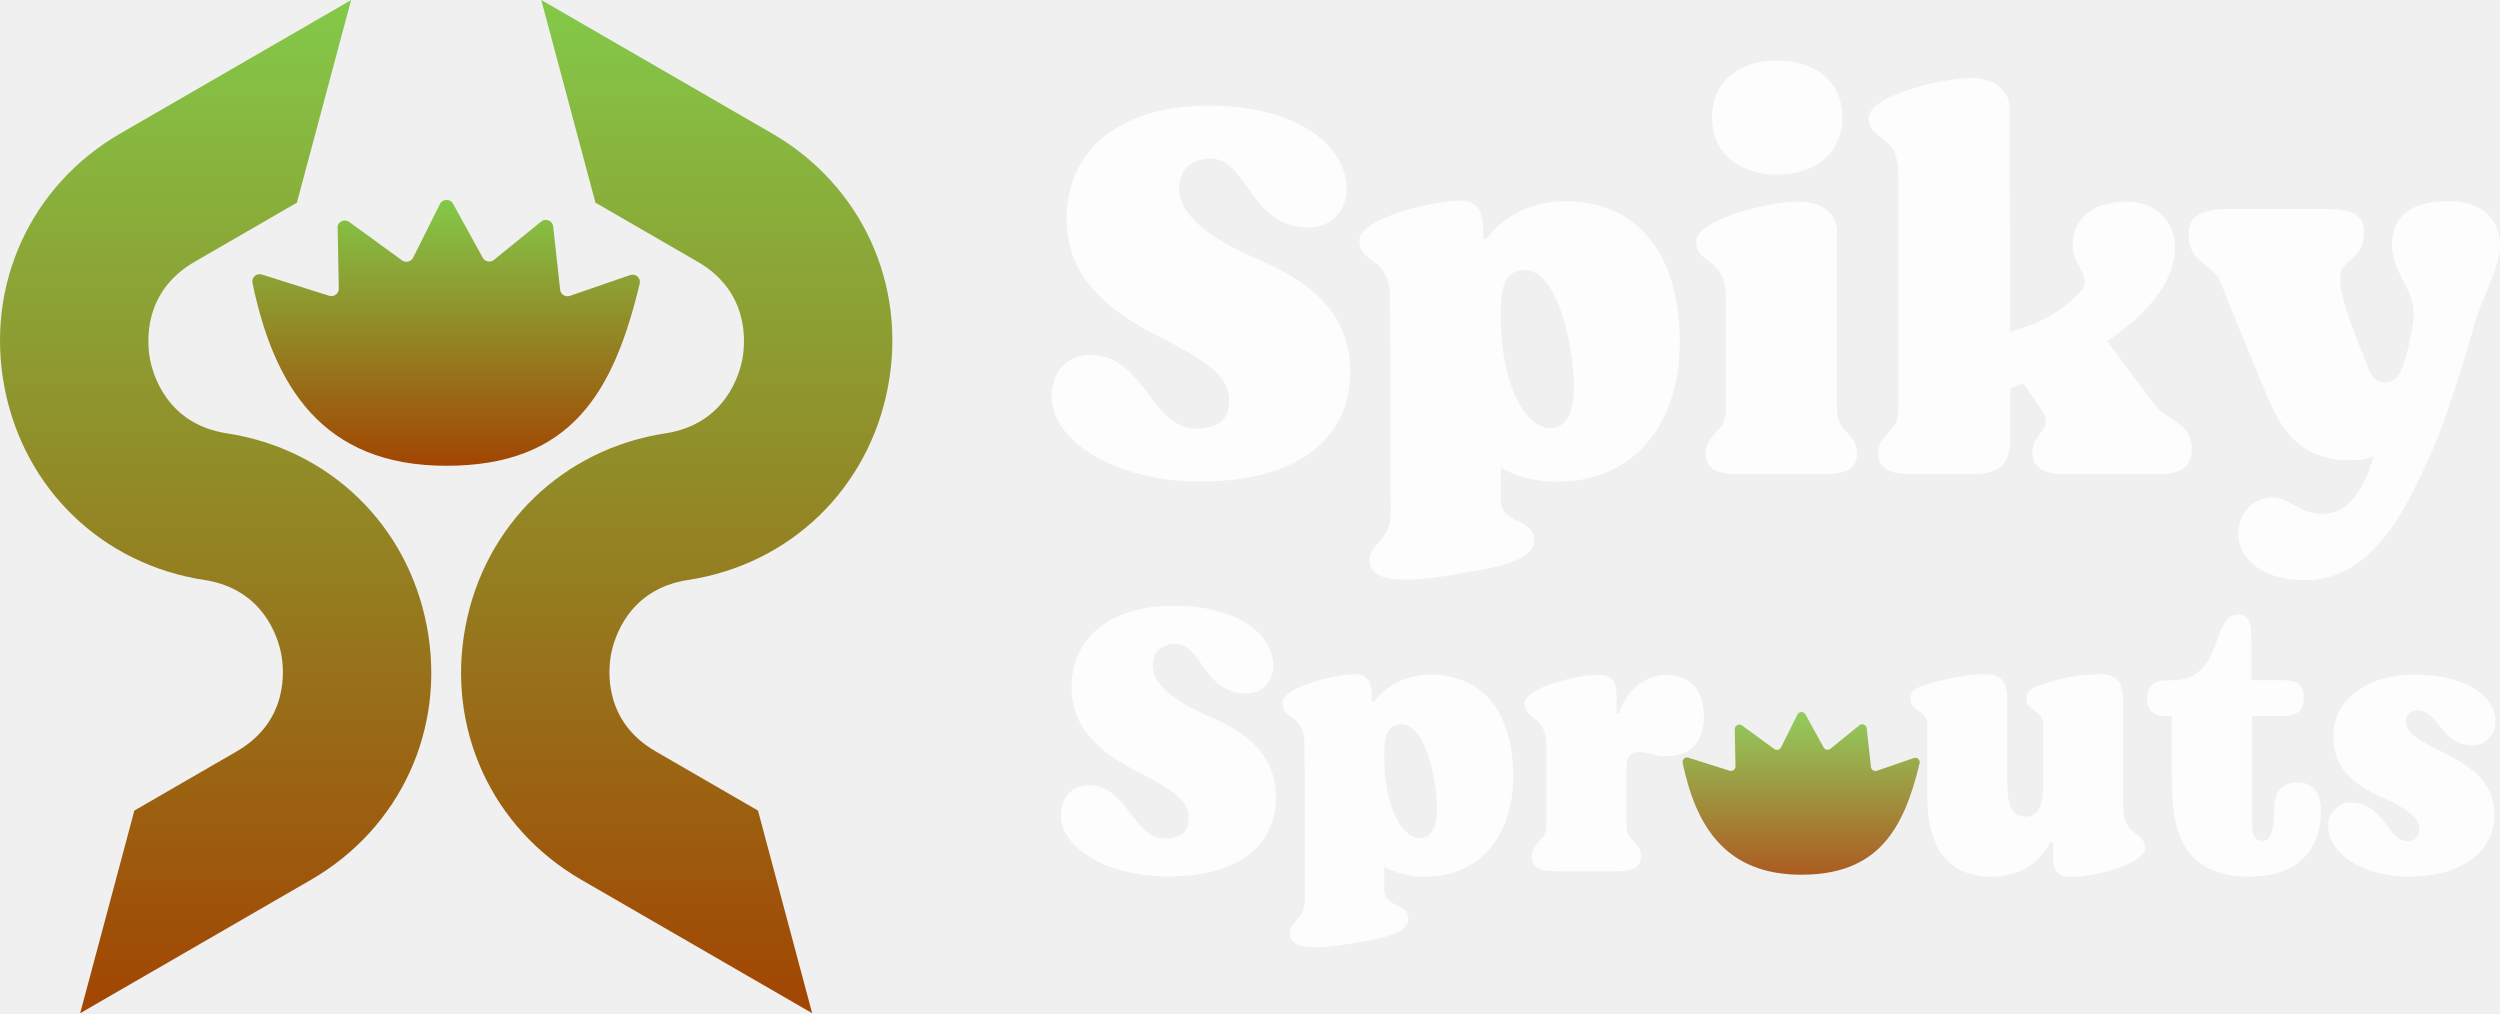
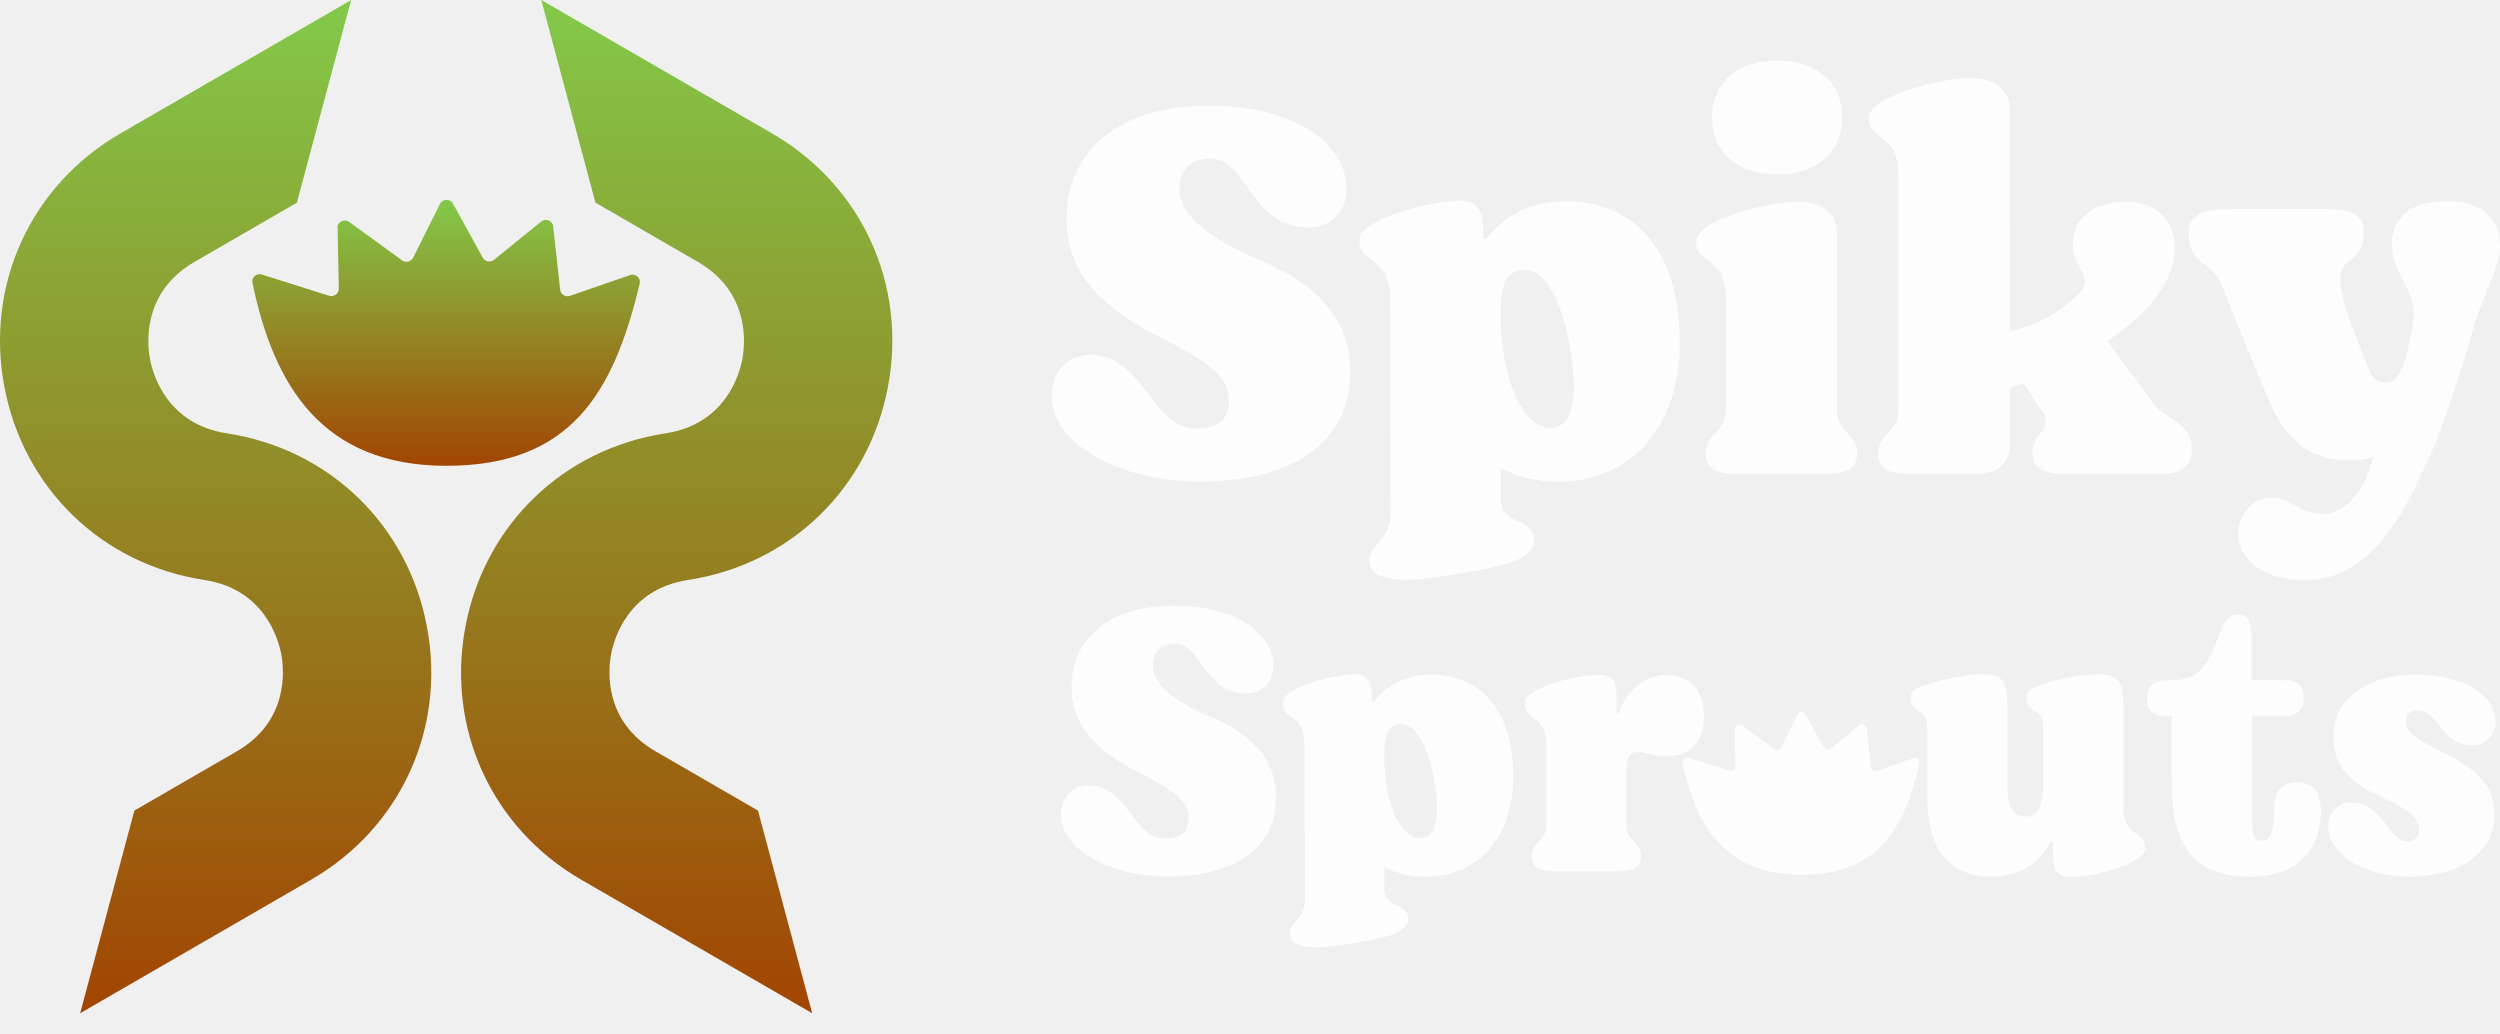
- <svg xmlns="http://www.w3.org/2000/svg" width="454" height="184" viewBox="0 0 454 184" fill="none">
-   <path opacity="0.87" d="M190.994 72.05C190.994 66.946 194.36 64.441 198.011 64.441C207.815 64.441 209.071 77.83 217.144 77.83C220.12 77.83 223.201 76.963 223.201 72.821C223.201 68.298 219.645 65.793 209.641 60.689C197.241 54.328 193.685 47.205 193.685 39.692C193.685 27.75 202.823 19.18 219.455 19.18C236.086 19.18 244.55 26.788 244.55 34.302C244.55 38.349 241.573 41.33 237.722 41.33C227.053 41.33 226.473 28.807 219.93 28.807C216.659 28.807 214.158 30.445 214.158 34.197C214.158 37.949 217.239 42.282 228.489 47.1C238.197 51.243 245.215 57.023 245.215 67.612C245.215 78.201 237.427 87.448 217.905 87.448C202.614 87.448 190.984 80.125 190.984 72.04L190.994 72.05Z" fill="white" />
-   <path opacity="0.87" d="M248.696 101.703C248.696 99.97 250.236 98.913 251.387 97.18C252.062 96.218 252.537 95.066 252.537 93.428L252.442 54.337C252.442 50.586 251.292 49.043 249.941 47.891C248.496 46.643 246.86 46.157 246.86 43.653C246.86 39.806 259.65 36.435 265.422 36.435C267.828 36.435 269.369 37.977 269.369 41.634V43.367H269.949C273.03 39.13 278.412 36.53 284.184 36.53C295.918 36.53 305.047 44.329 305.047 62.336C305.047 76.392 297.164 87.467 282.929 87.467C278.317 87.467 275.236 86.41 272.545 84.962V90.838C272.545 92.666 273.6 93.628 274.951 94.304C276.871 95.266 278.602 95.847 278.602 98.151C278.602 101.998 271.099 103.16 265.337 104.122C256.778 105.664 248.705 106.341 248.705 101.713L248.696 101.703ZM285.81 70.221C285.81 63.003 282.929 49.033 276.871 49.033C273.125 49.033 272.545 52.499 272.545 56.547V57.604C272.545 69.45 276.872 77.725 281.483 77.725C283.794 77.725 285.81 76.087 285.81 70.212V70.221Z" fill="white" />
-   <path opacity="0.87" d="M309.754 82.353C309.754 78.697 313.406 78.506 313.406 74.649V54.233C313.406 49.805 311.866 48.653 310.43 47.491C309.184 46.624 308.024 45.853 308.024 43.834C308.024 39.987 320.814 36.616 326.586 36.616C331.198 36.616 333.604 39.12 333.604 42.006V74.649C333.604 78.496 337.255 78.697 337.255 82.353C337.255 85.82 334.079 86.105 330.713 86.105H316.287C312.921 86.105 309.745 85.82 309.745 82.353H309.754ZM310.905 21.303C310.905 15.047 315.517 11 322.735 11C329.952 11 334.564 15.047 334.564 21.303C334.564 27.56 329.952 31.702 322.735 31.702C315.517 31.702 310.905 27.56 310.905 21.303Z" fill="white" />
-   <path opacity="0.87" d="M398.029 81.582C398.029 84.277 396.678 86.105 392.066 86.105H375.045C370.528 86.105 369.083 84.467 369.083 82.153C369.083 79.363 371.488 78.497 371.488 76.468C371.488 75.888 371.298 75.116 370.528 74.154L367.447 69.631L365.041 70.498V79.554C365.041 81.192 364.851 82.639 364.176 83.791C363.31 85.239 361.58 86.105 358.118 86.105H347.639C344.273 86.105 341.097 85.82 341.097 82.353C341.097 78.697 344.748 78.506 344.748 74.65V31.798C344.748 27.369 343.208 26.217 341.772 25.055C340.526 24.189 339.366 23.418 339.366 21.399C339.366 17.552 352.156 14.181 357.928 14.181C362.54 14.181 364.946 16.685 364.946 19.57L365.041 60.204C371.679 58.566 375.235 55.585 377.641 53.176C380.427 50.481 376.395 48.453 376.395 44.701C376.395 39.311 380.437 36.616 386.304 36.616C391.306 36.616 394.957 39.987 394.957 44.901C394.957 51.452 389.575 57.318 382.652 61.946L391.211 73.402C393.426 76.383 398.038 76.678 398.038 81.591L398.029 81.582Z" fill="white" />
-   <path opacity="0.87" d="M406.492 96.99C406.492 93.333 408.993 90.343 412.739 90.343C415.716 90.343 417.646 93.323 421.678 93.323C426.585 93.323 429.276 88.8 431.102 82.829C430.332 83.21 429.086 83.601 426.965 83.601C418.797 83.601 415.041 79.458 412.159 73.012C409.278 65.984 406.197 58.861 403.506 51.824C401.87 47.396 397.449 48.262 397.449 42.387C397.449 39.406 399.56 37.959 404.856 37.959H422.743C428.325 37.959 429.286 39.882 429.286 42.101C429.286 47.691 424.959 46.624 424.959 50.576C424.959 54.138 427.365 60.013 429.771 66.079C430.541 68.098 431.016 69.45 433.327 69.45C435.638 69.45 436.503 66.469 437.273 63.384C437.948 60.499 438.234 58.956 438.329 57.128C438.519 52.509 434.382 49.71 434.382 44.32C434.382 39.216 438.034 36.521 444.576 36.521C451.119 36.521 454 40.082 454 44.71C454 48.462 450.729 54.052 449.283 59.156C447.838 64.451 446.107 69.745 444.472 74.564C442.741 79.858 440.43 84.772 438.319 89.01C433.413 98.932 427.26 105.379 418.512 105.379C411.399 105.379 406.492 101.818 406.492 96.999V96.99Z" fill="white" />
-   <path opacity="0.87" d="M192.658 148.088C192.658 144.412 195.083 142.613 197.717 142.613C204.782 142.613 205.685 152.25 211.496 152.25C213.645 152.25 215.86 151.621 215.86 148.64C215.86 145.384 213.302 143.574 206.094 139.899C197.156 135.318 194.598 130.186 194.598 124.777C194.598 116.178 201.178 110.007 213.16 110.007C225.141 110.007 231.237 115.483 231.237 120.891C231.237 123.805 229.088 125.958 226.32 125.958C218.637 125.958 218.219 116.94 213.511 116.94C211.153 116.94 209.356 118.12 209.356 120.825C209.356 123.529 211.572 126.653 219.673 130.119C226.672 133.1 231.722 137.261 231.722 144.889C231.722 152.516 226.111 159.173 212.057 159.173C201.045 159.173 192.667 153.897 192.667 148.079L192.658 148.088Z" fill="white" />
-   <path opacity="0.87" d="M234.204 169.457C234.204 168.209 235.316 167.448 236.143 166.2C236.628 165.505 236.971 164.677 236.971 163.496L236.904 135.337C236.904 132.633 236.077 131.519 235.107 130.69C234.07 129.786 232.891 129.443 232.891 127.643C232.891 124.872 242.106 122.444 246.261 122.444C247.992 122.444 249.104 123.558 249.104 126.186V127.433H249.523C251.739 124.386 255.618 122.51 259.774 122.51C268.228 122.51 274.798 128.129 274.798 141.098C274.798 151.221 269.121 159.201 258.87 159.201C255.542 159.201 253.327 158.439 251.387 157.401V161.629C251.387 162.943 252.147 163.639 253.117 164.124C254.506 164.819 255.751 165.238 255.751 166.895C255.751 169.666 250.35 170.504 246.195 171.2C240.033 172.314 234.213 172.79 234.213 169.466L234.204 169.457ZM260.943 146.774C260.943 141.575 258.861 131.519 254.506 131.519C251.805 131.519 251.387 134.014 251.387 136.928V137.689C251.387 146.222 254.506 152.183 257.824 152.183C259.489 152.183 260.943 151.002 260.943 146.774Z" fill="white" />
-   <path opacity="0.87" d="M278.184 155.516C278.184 152.878 280.818 152.745 280.818 149.964V135.471C280.818 132.557 279.848 131.452 278.878 130.681C277.908 129.852 276.871 129.433 276.871 127.767C276.871 124.996 285.877 122.567 290.308 122.567C292.733 122.567 293.56 123.605 293.56 126.31V129.5H293.979C295.576 124.786 299.38 122.567 302.499 122.567C307.206 122.567 309.422 125.615 309.422 130.128C309.422 134.642 307.063 137.337 302.565 137.337C300.141 137.337 299.522 136.575 297.373 136.575C296.128 136.575 295.367 137.337 295.367 139.422V149.964C295.367 152.735 298.001 152.878 298.001 155.516C298.001 158.011 295.719 158.22 293.294 158.22H282.91C280.485 158.22 278.203 158.011 278.203 155.516H278.184Z" fill="white" />
-   <path opacity="0.87" d="M349.997 144.489V131.728C349.997 130.338 349.37 129.786 348.752 129.3C347.924 128.671 346.954 128.329 346.954 126.805C346.954 125.691 347.649 125.005 349.237 124.52C355.189 122.644 358.584 122.434 360.315 122.434C363.71 122.434 364.537 123.958 364.537 127.633V142.336C364.537 146.012 365.298 148.298 367.865 148.298C370.29 148.298 371.051 145.803 371.051 142.336V131.728C371.051 130.338 370.423 129.786 369.805 129.3C368.978 128.671 368.008 128.329 368.008 126.805C368.008 125.691 368.702 125.005 370.29 124.52C374.655 122.786 379.362 122.434 381.302 122.434C384.697 122.434 385.59 124.101 385.59 127.776V146.431C385.59 149.345 386.56 150.383 387.53 151.145C388.5 151.973 389.537 152.392 389.537 154.059C389.537 156.83 380.532 159.258 376.1 159.258C373.675 159.258 372.848 158.144 372.848 155.516V152.878H372.43C370.347 156.897 366.477 159.192 361.694 159.192C353.449 159.192 349.988 153.64 349.988 144.489H349.997Z" fill="white" />
-   <path opacity="0.87" d="M394.396 140.118V130.062H392.808C391.144 129.995 389.898 128.881 389.898 126.938C389.898 124.167 391.562 123.539 393.569 123.539H394.539C403.753 123.539 401.604 111.607 406.378 111.607C408.46 111.607 408.869 113.131 408.869 116.463V123.539H414.898C416.838 123.539 418.359 124.234 418.359 126.519C418.359 128.805 417.456 130.052 414.556 130.052H408.945V149.06C408.945 151.488 409.288 152.669 410.819 152.669C412.131 152.669 412.968 151.554 412.968 146.917C412.968 143.86 414.489 142.06 417.19 142.06C419.89 142.06 421.478 143.793 421.478 147.336C421.478 153.373 418.15 159.192 408.527 159.192C394.263 159.192 394.396 147.612 394.396 140.118Z" fill="white" />
-   <path opacity="0.87" d="M422.791 149.964C422.791 147.679 424.664 145.736 426.804 145.736C433.032 145.736 433.593 152.745 437.121 152.745C438.433 152.745 439.337 152.116 439.337 150.669C439.337 148.869 438.091 147.336 432.823 144.917C426.794 142.146 423.751 139.365 423.751 133.68C423.751 126.329 430.75 122.51 438.367 122.51C448.066 122.51 453.192 126.529 453.192 131.109C453.192 133.395 451.318 135.337 449.179 135.337C442.95 135.337 443.15 129.024 438.928 129.024C437.749 129.024 436.921 129.719 436.921 130.824C436.921 132.49 437.264 133.461 443.568 136.575C449.388 139.489 452.992 142.327 452.992 148.021C452.992 154.611 446.963 159.192 437.616 159.192C428.268 159.192 422.791 154.544 422.791 149.964Z" fill="white" />
-   <path opacity="0.87" d="M315.032 132.414L315.165 139.156C315.175 139.718 314.633 140.127 314.091 139.956L306.616 137.594C306.027 137.404 305.447 137.918 305.57 138.527C307.938 149.897 313.254 158.849 327.118 158.849C340.983 158.849 345.699 150.726 348.6 138.613C348.752 137.984 348.153 137.451 347.544 137.661L340.85 139.965C340.355 140.137 339.823 139.803 339.766 139.28L338.995 132.261C338.929 131.614 338.168 131.3 337.655 131.709L332.405 135.975C332.006 136.299 331.416 136.185 331.169 135.728L327.87 129.728C327.546 129.147 326.709 129.167 326.415 129.757L323.438 135.728C323.21 136.185 322.63 136.328 322.221 136.023L316.344 131.738C315.793 131.338 315.023 131.738 315.042 132.423L315.032 132.414Z" fill="url(#paint0_linear_969_340)" />
-   <path d="M161.265 70.201C157.789 88.707 143.521 102.501 124.925 105.326C114.02 107.001 111.494 116.065 110.969 118.808C110.461 121.55 109.51 130.927 119.054 136.444L137.651 147.2C140.947 159.516 144.161 171.52 147.49 184L105.591 159.779C89.306 150.369 81.025 132.322 84.518 113.816C87.994 95.309 102.262 81.531 120.858 78.691C131.763 77.016 134.289 67.951 134.814 65.209C135.322 62.466 136.273 53.09 126.729 47.556L108.132 36.8C104.853 24.533 101.573 12.267 98.293 0L140.192 24.221C156.477 33.631 164.758 51.678 161.265 70.184V70.201Z" fill="url(#paint1_linear_969_340)" />
-   <path d="M0.785 70.201C4.261 88.707 18.528 102.501 37.125 105.326C48.03 107.001 50.556 116.065 51.08 118.808C51.589 121.55 52.54 130.926 42.996 136.444L24.399 147.2C21.103 159.516 17.889 171.52 14.56 184L56.459 159.779C72.743 150.369 81.025 132.322 77.532 113.816C74.055 95.309 59.788 81.531 41.192 78.691C30.286 77.016 27.761 67.951 27.236 65.209C26.728 62.466 25.777 53.09 35.321 47.556L53.917 36.8C57.197 24.55 60.477 12.283 63.757 0.016L21.857 24.238C5.573 33.663 -2.692 51.694 0.785 70.201Z" fill="url(#paint2_linear_969_340)" />
-   <path d="M61.313 41.381L61.526 52.4C61.543 53.32 60.657 53.993 59.772 53.714L47.555 49.855C46.587 49.543 45.636 50.38 45.849 51.382C49.719 69.954 58.411 84.586 81.058 84.586C103.705 84.586 111.429 71.317 116.168 51.513C116.414 50.495 115.43 49.608 114.43 49.953L103.492 53.73C102.672 54.009 101.802 53.468 101.72 52.597L100.458 41.135C100.343 40.068 99.097 39.559 98.277 40.232L89.7 47.194C89.044 47.72 88.076 47.539 87.666 46.8L82.271 36.997C81.746 36.044 80.369 36.077 79.893 37.046L75.023 46.8C74.646 47.539 73.695 47.769 73.022 47.293L63.412 40.298C62.511 39.641 61.248 40.298 61.281 41.414L61.313 41.381Z" fill="url(#paint3_linear_969_340)" />
+ <svg xmlns="http://www.w3.org/2000/svg" width="121" height="50" viewBox="0 0 121 50" fill="none">
+   <path opacity="0.87" d="M50.903 19.203C50.903 17.842 51.801 17.175 52.774 17.175C55.387 17.175 55.721 20.743 57.873 20.743C58.666 20.743 59.487 20.512 59.487 19.408C59.487 18.203 58.54 17.535 55.873 16.175C52.569 14.479 51.621 12.581 51.621 10.579C51.621 7.396 54.056 5.112 58.489 5.112C62.922 5.112 65.177 7.14 65.177 9.142C65.177 10.221 64.384 11.015 63.358 11.015C60.514 11.015 60.359 7.678 58.616 7.678C57.744 7.678 57.077 8.114 57.077 9.114C57.077 10.114 57.898 11.269 60.897 12.553C63.484 13.657 65.355 15.198 65.355 18.02C65.355 20.842 63.279 23.307 58.076 23.307C54 23.307 50.901 21.355 50.901 19.2L50.903 19.203Z" fill="white" />
+   <path opacity="0.87" d="M66.282 27.106C66.282 26.644 66.693 26.362 66.999 25.9C67.179 25.644 67.306 25.337 67.306 24.9L67.281 14.482C67.281 13.482 66.974 13.071 66.614 12.764C66.229 12.431 65.793 12.302 65.793 11.634C65.793 10.609 69.202 9.71 70.74 9.71C71.381 9.71 71.792 10.122 71.792 11.096V11.558H71.947C72.768 10.429 74.202 9.736 75.741 9.736C78.868 9.736 81.301 11.814 81.301 16.614C81.301 20.36 79.2 23.311 75.406 23.311C74.177 23.311 73.356 23.03 72.638 22.644V24.21C72.638 24.697 72.92 24.953 73.28 25.134C73.792 25.39 74.253 25.545 74.253 26.159C74.253 27.184 72.253 27.494 70.717 27.75C68.436 28.162 66.285 28.342 66.285 27.108L66.282 27.106ZM76.174 18.715C76.174 16.791 75.406 13.068 73.792 13.068C72.793 13.068 72.638 13.992 72.638 15.071V15.352C72.638 18.51 73.792 20.715 75.021 20.715C75.637 20.715 76.174 20.279 76.174 18.713V18.715Z" fill="white" />
+   <path opacity="0.87" d="M82.555 21.949C82.555 20.974 83.529 20.923 83.529 19.895V14.454C83.529 13.274 83.118 12.967 82.735 12.657C82.403 12.426 82.094 12.221 82.094 11.683C82.094 10.657 85.503 9.759 87.041 9.759C88.271 9.759 88.912 10.426 88.912 11.195V19.895C88.912 20.921 89.885 20.974 89.885 21.949C89.885 22.872 89.038 22.949 88.141 22.949H84.297C83.4 22.949 82.553 22.872 82.553 21.949H82.555ZM82.862 5.678C82.862 4.01 84.091 2.932 86.015 2.932C87.939 2.932 89.168 4.01 89.168 5.678C89.168 7.345 87.939 8.449 86.015 8.449C84.091 8.449 82.862 7.345 82.862 5.678Z" fill="white" />
+   <path opacity="0.87" d="M106.082 21.743C106.082 22.461 105.722 22.949 104.493 22.949H99.957C98.753 22.949 98.368 22.512 98.368 21.895C98.368 21.152 99.009 20.921 99.009 20.38C99.009 20.225 98.958 20.02 98.753 19.764L97.932 18.558L97.29 18.789V21.203C97.29 21.639 97.24 22.025 97.06 22.332C96.829 22.718 96.368 22.949 95.445 22.949H92.653C91.755 22.949 90.909 22.872 90.909 21.949C90.909 20.974 91.882 20.923 91.882 19.895V8.475C91.882 7.294 91.472 6.987 91.089 6.678C90.757 6.447 90.448 6.241 90.448 5.703C90.448 4.678 93.856 3.779 95.395 3.779C96.624 3.779 97.265 4.447 97.265 5.216L97.29 16.045C99.059 15.609 100.007 14.814 100.649 14.172C101.391 13.454 100.317 12.914 100.317 11.914C100.317 10.477 101.394 9.759 102.957 9.759C104.291 9.759 105.264 10.657 105.264 11.967C105.264 13.713 103.829 15.276 101.984 16.51L104.265 19.563C104.856 20.357 106.085 20.436 106.085 21.746L106.082 21.743Z" fill="white" />
+   <path opacity="0.87" d="M108.338 25.849C108.338 24.875 109.004 24.078 110.003 24.078C110.796 24.078 111.311 24.872 112.385 24.872C113.693 24.872 114.41 23.667 114.897 22.076C114.692 22.177 114.36 22.281 113.795 22.281C111.617 22.281 110.616 21.177 109.848 19.459C109.081 17.586 108.259 15.688 107.542 13.812C107.106 12.632 105.928 12.863 105.928 11.297C105.928 10.502 106.49 10.117 107.902 10.117H112.669C114.157 10.117 114.413 10.629 114.413 11.221C114.413 12.71 113.26 12.426 113.26 13.479C113.26 14.429 113.901 15.995 114.542 17.611C114.747 18.149 114.874 18.51 115.49 18.51C116.106 18.51 116.337 17.715 116.542 16.893C116.722 16.124 116.798 15.713 116.823 15.226C116.874 13.995 115.771 13.248 115.771 11.812C115.771 10.452 116.745 9.733 118.488 9.733C120.232 9.733 121 10.683 121 11.916C121 12.916 120.128 14.406 119.743 15.766C119.358 17.177 118.896 18.588 118.46 19.873C117.999 21.284 117.383 22.593 116.821 23.723C115.513 26.367 113.873 28.085 111.541 28.085C109.646 28.085 108.338 27.136 108.338 25.852V25.849Z" fill="white" />
+   <path opacity="0.87" d="M51.347 39.468C51.347 38.489 51.993 38.009 52.695 38.009C54.578 38.009 54.819 40.577 56.367 40.577C56.94 40.577 57.531 40.41 57.531 39.615C57.531 38.747 56.849 38.265 54.928 37.286C52.546 36.065 51.864 34.697 51.864 33.255C51.864 30.963 53.618 29.319 56.811 29.319C60.004 29.319 61.629 30.778 61.629 32.22C61.629 32.996 61.056 33.57 60.319 33.57C58.271 33.57 58.159 31.166 56.905 31.166C56.276 31.166 55.797 31.481 55.797 32.202C55.797 32.923 56.388 33.755 58.547 34.679C60.412 35.473 61.758 36.583 61.758 38.615C61.758 40.648 60.263 42.422 56.517 42.422C53.582 42.422 51.349 41.016 51.349 39.466L51.347 39.468Z" fill="white" />
+   <path opacity="0.87" d="M62.42 45.164C62.42 44.831 62.716 44.628 62.937 44.296C63.066 44.111 63.157 43.89 63.157 43.575L63.139 36.07C63.139 35.349 62.919 35.053 62.66 34.832C62.384 34.591 62.07 34.499 62.07 34.02C62.07 33.281 64.526 32.634 65.633 32.634C66.095 32.634 66.391 32.931 66.391 33.631V33.964H66.503C67.093 33.151 68.127 32.652 69.235 32.652C71.488 32.652 73.239 34.149 73.239 37.606C73.239 40.304 71.726 42.43 68.994 42.43C68.107 42.43 67.516 42.227 66.999 41.951V43.078C66.999 43.428 67.202 43.613 67.461 43.742C67.831 43.928 68.163 44.039 68.163 44.481C68.163 45.22 66.723 45.443 65.616 45.628C63.973 45.925 62.422 46.052 62.422 45.166L62.42 45.164ZM69.546 39.118C69.546 37.733 68.991 35.053 67.831 35.053C67.111 35.053 66.999 35.717 66.999 36.494V36.697C66.999 38.971 67.831 40.56 68.715 40.56C69.159 40.56 69.546 40.245 69.546 39.118Z" fill="white" />
+   <path opacity="0.87" d="M74.141 41.448C74.141 40.745 74.843 40.709 74.843 39.968V36.105C74.843 35.329 74.585 35.034 74.326 34.829C74.068 34.608 73.791 34.496 73.791 34.052C73.791 33.314 76.192 32.666 77.373 32.666C78.019 32.666 78.239 32.943 78.239 33.664V34.514H78.351C78.777 33.258 79.79 32.666 80.622 32.666C81.876 32.666 82.467 33.479 82.467 34.682C82.467 35.885 81.838 36.603 80.639 36.603C79.993 36.603 79.828 36.4 79.256 36.4C78.924 36.4 78.721 36.603 78.721 37.159V39.968C78.721 40.707 79.423 40.745 79.423 41.448C79.423 42.113 78.815 42.169 78.168 42.169H75.401C74.755 42.169 74.146 42.113 74.146 41.448H74.141Z" fill="white" />
+   <path opacity="0.87" d="M93.281 38.509V35.108C93.281 34.737 93.114 34.59 92.949 34.461C92.728 34.293 92.47 34.202 92.47 33.796C92.47 33.499 92.655 33.316 93.078 33.187C94.665 32.687 95.57 32.631 96.031 32.631C96.936 32.631 97.156 33.037 97.156 34.017V37.935C97.156 38.915 97.359 39.524 98.043 39.524C98.689 39.524 98.892 38.859 98.892 37.935V35.108C98.892 34.737 98.725 34.59 98.56 34.461C98.34 34.293 98.081 34.202 98.081 33.796C98.081 33.499 98.266 33.316 98.689 33.187C99.853 32.725 101.107 32.631 101.624 32.631C102.529 32.631 102.767 33.075 102.767 34.055V39.027C102.767 39.803 103.026 40.08 103.284 40.283C103.543 40.504 103.819 40.615 103.819 41.059C103.819 41.798 101.419 42.445 100.238 42.445C99.592 42.445 99.371 42.148 99.371 41.448V40.745H99.26C98.705 41.816 97.673 42.427 96.398 42.427C94.201 42.427 93.278 40.948 93.278 38.509H93.281Z" fill="white" />
+   <path opacity="0.87" d="M105.114 37.344V34.664H104.691C104.247 34.646 103.915 34.349 103.915 33.832C103.915 33.093 104.359 32.926 104.894 32.926H105.152C107.608 32.926 107.035 29.746 108.308 29.746C108.863 29.746 108.972 30.152 108.972 31.04V32.926H110.578C111.095 32.926 111.501 33.111 111.501 33.72C111.501 34.329 111.26 34.662 110.487 34.662H108.992V39.727C108.992 40.375 109.083 40.689 109.491 40.689C109.841 40.689 110.064 40.392 110.064 39.156C110.064 38.342 110.469 37.862 111.189 37.862C111.909 37.862 112.332 38.324 112.332 39.268C112.332 40.877 111.445 42.428 108.88 42.428C105.079 42.428 105.114 39.342 105.114 37.344Z" fill="white" />
+   <path opacity="0.87" d="M112.682 39.968C112.682 39.359 113.181 38.842 113.751 38.842C115.411 38.842 115.561 40.709 116.501 40.709C116.851 40.709 117.092 40.542 117.092 40.156C117.092 39.676 116.76 39.268 115.356 38.623C113.749 37.885 112.938 37.144 112.938 35.628C112.938 33.669 114.803 32.651 116.833 32.651C119.418 32.651 120.784 33.722 120.784 34.943C120.784 35.552 120.285 36.07 119.715 36.07C118.055 36.07 118.108 34.387 116.983 34.387C116.668 34.387 116.448 34.573 116.448 34.867C116.448 35.311 116.539 35.57 118.22 36.4C119.771 37.177 120.731 37.933 120.731 39.451C120.731 41.207 119.124 42.428 116.633 42.428C114.142 42.428 112.682 41.189 112.682 39.968Z" fill="white" />
+   <path opacity="0.87" d="M83.962 35.291L83.998 37.088C84 37.238 83.856 37.347 83.711 37.301L81.719 36.672C81.562 36.621 81.407 36.758 81.44 36.92C82.072 39.951 83.488 42.336 87.183 42.336C90.879 42.336 92.136 40.172 92.909 36.943C92.949 36.776 92.789 36.633 92.627 36.689L90.843 37.303C90.711 37.349 90.569 37.26 90.554 37.121L90.349 35.25C90.331 35.078 90.128 34.994 89.992 35.103L88.593 36.24C88.486 36.326 88.329 36.296 88.263 36.174L87.384 34.575C87.297 34.42 87.074 34.425 86.996 34.583L86.203 36.174C86.142 36.296 85.987 36.334 85.878 36.253L84.312 35.111C84.165 35.004 83.96 35.111 83.965 35.294L83.962 35.291Z" fill="white" />
+   <path d="M42.98 18.71C42.054 23.642 38.251 27.319 33.295 28.071C30.389 28.518 29.715 30.934 29.576 31.665C29.44 32.395 29.187 34.895 31.73 36.365L36.687 39.232C37.565 42.514 38.422 45.713 39.309 49.04L28.142 42.584C23.802 40.076 21.595 35.267 22.526 30.334C23.452 25.402 27.255 21.73 32.211 20.973C35.118 20.526 35.791 18.11 35.931 17.379C36.066 16.648 36.319 14.149 33.776 12.675L28.82 9.808C27.945 6.539 27.071 3.269 26.197 0L37.364 6.455C41.704 8.963 43.911 13.773 42.98 18.706V18.71Z" fill="url(#paint0_linear_969_1937)" />
+   <path d="M0.209 18.71C1.136 23.642 4.938 27.319 9.894 28.071C12.801 28.518 13.474 30.934 13.614 31.665C13.749 32.395 14.003 34.895 11.459 36.365L6.503 39.232C5.624 42.514 4.768 45.713 3.88 49.04L15.047 42.584C19.388 40.076 21.595 35.267 20.664 30.334C19.737 25.402 15.935 21.73 10.978 20.973C8.072 20.526 7.399 18.11 7.259 17.379C7.123 16.648 6.87 14.149 9.414 12.675L14.37 9.808C15.244 6.543 16.118 3.274 16.992 0.004L5.825 6.46C1.485 8.972 -0.717 13.777 0.209 18.71Z" fill="url(#paint1_linear_969_1937)" />
+   <path d="M16.341 11.029L16.398 13.966C16.402 14.211 16.166 14.39 15.93 14.316L12.674 13.287C12.416 13.204 12.163 13.427 12.22 13.694C13.251 18.644 15.568 22.544 21.604 22.544C27.639 22.544 29.698 19.007 30.961 13.729C31.027 13.458 30.764 13.222 30.498 13.313L27.583 14.32C27.364 14.395 27.132 14.25 27.111 14.018L26.774 10.963C26.743 10.679 26.411 10.543 26.193 10.723L23.907 12.578C23.732 12.718 23.474 12.67 23.365 12.473L21.927 9.86C21.787 9.607 21.42 9.615 21.293 9.873L19.995 12.473C19.895 12.67 19.641 12.731 19.462 12.604L16.901 10.74C16.66 10.565 16.324 10.74 16.332 11.038L16.341 11.029Z" fill="url(#paint2_linear_969_1937)" />
  <defs>
-     <linearGradient id="paint0_linear_969_340" x1="327.089" y1="129.303" x2="327.089" y2="158.849" gradientUnits="userSpaceOnUse">
+     <linearGradient id="paint0_linear_969_1937" x1="32.753" y1="0" x2="32.753" y2="49.04" gradientUnits="userSpaceOnUse">
      <stop stop-color="#83C949" />
      <stop offset="1" stop-color="#A24502" />
    </linearGradient>
-     <linearGradient id="paint1_linear_969_340" x1="122.892" y1="0" x2="122.892" y2="184" gradientUnits="userSpaceOnUse">
+     <linearGradient id="paint1_linear_969_1937" x1="10.437" y1="0.004" x2="10.437" y2="49.04" gradientUnits="userSpaceOnUse">
      <stop stop-color="#83C949" />
      <stop offset="1" stop-color="#A24502" />
    </linearGradient>
-     <linearGradient id="paint2_linear_969_340" x1="39.161" y1="0.016" x2="39.161" y2="184" gradientUnits="userSpaceOnUse">
-       <stop stop-color="#83C949" />
-       <stop offset="1" stop-color="#A24502" />
-     </linearGradient>
-     <linearGradient id="paint3_linear_969_340" x1="81.013" y1="36.301" x2="81.013" y2="84.586" gradientUnits="userSpaceOnUse">
+     <linearGradient id="paint2_linear_969_1937" x1="21.591" y1="9.675" x2="21.591" y2="22.544" gradientUnits="userSpaceOnUse">
      <stop stop-color="#83C949" />
      <stop offset="1" stop-color="#A24502" />
    </linearGradient>
  </defs>
</svg>
